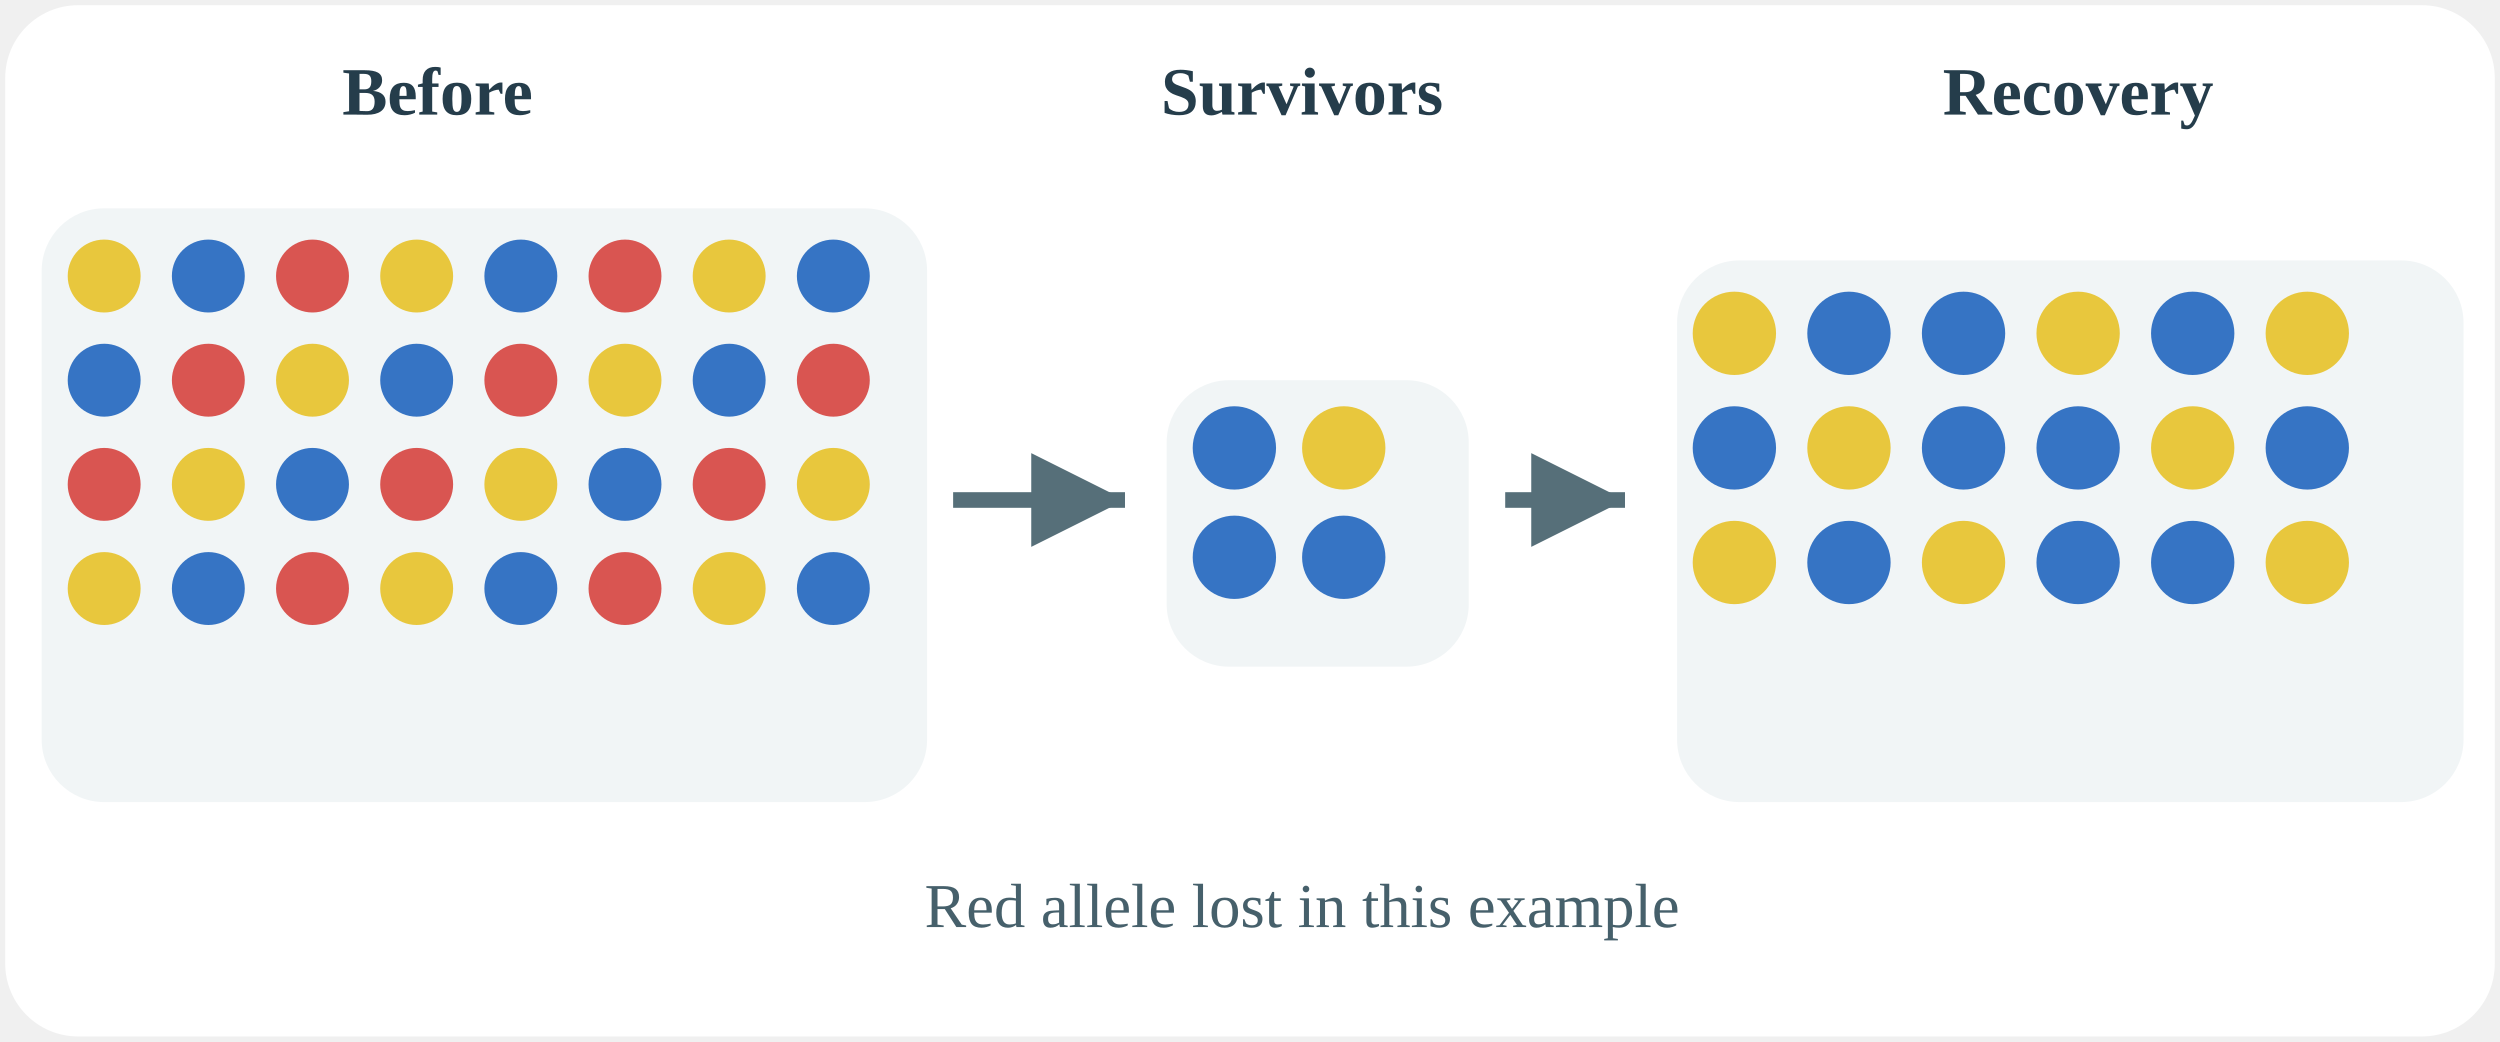
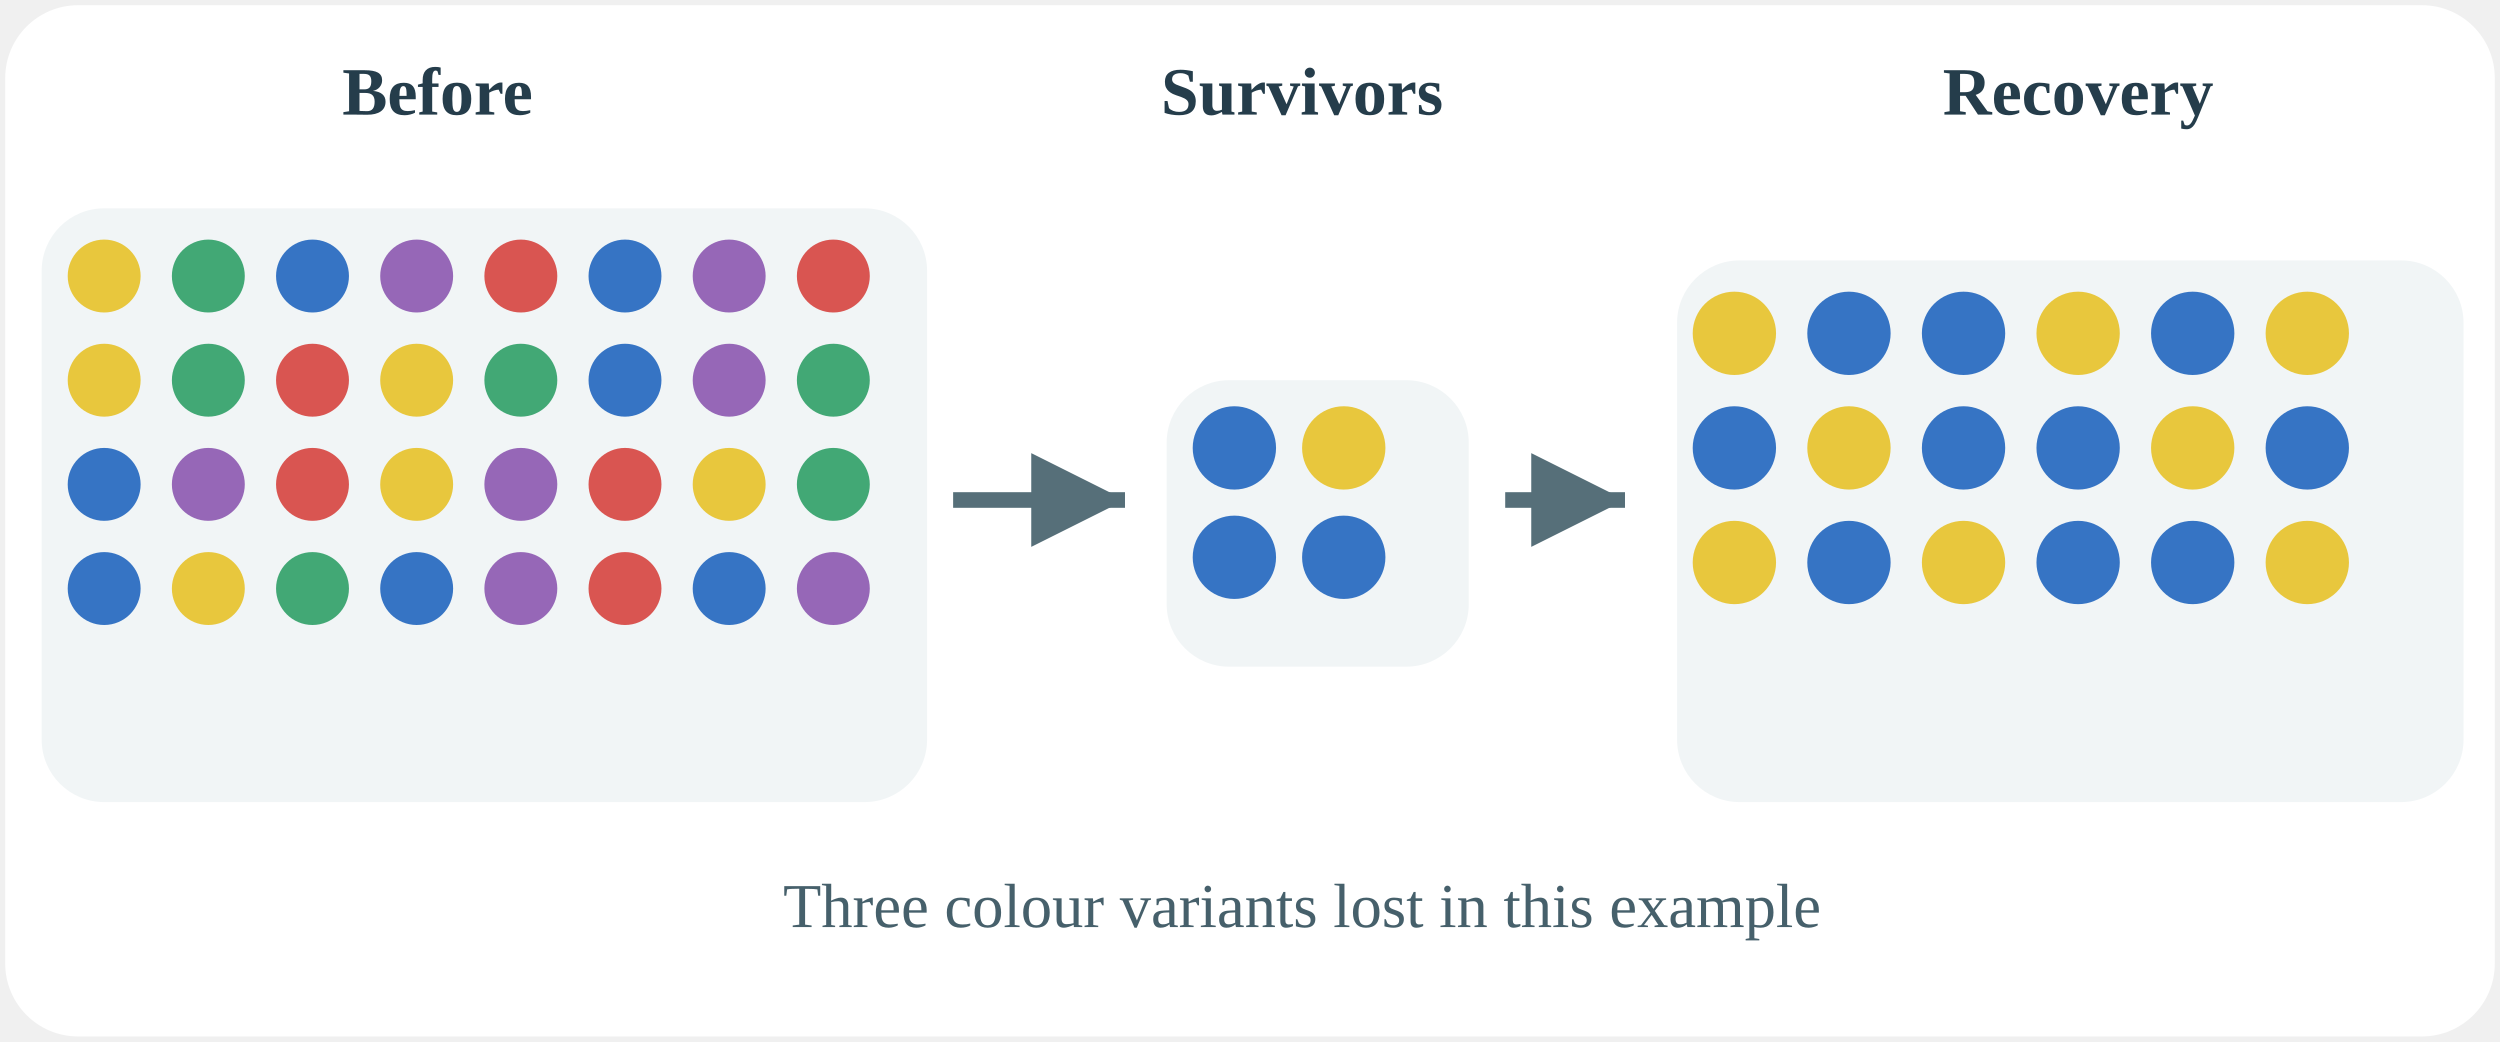
- <svg xmlns="http://www.w3.org/2000/svg" viewBox="0 0 480 200" role="img" aria-label="A diverse population is reduced to four survivors; the recovered population lacks the red allele.">
+ <svg xmlns="http://www.w3.org/2000/svg" viewBox="0 0 480 200" role="img" aria-label="Five illustrative colour variants are present before a bottleneck; only blue and yellow survive, and the recovered population lacks the other three.">
  <rect x="1" y="1" width="478" height="198" rx="14" fill="#ffffff" />
  <defs>
    <marker id="arr" markerWidth="8" markerHeight="8" refX="6" refY="3" orient="auto">
      <path d="M0 0 L6 3 L0 6 Z" fill="#566f79" />
    </marker>
  </defs>
  <text x="84" y="22" font-size="13" font-weight="700" fill="#253d4b" text-anchor="middle">Before</text>
  <text x="250" y="22" font-size="13" font-weight="700" fill="#253d4b" text-anchor="middle">Survivors</text>
  <text x="399" y="22" font-size="13" font-weight="700" fill="#253d4b" text-anchor="middle">Recovery</text>
  <rect x="8" y="40" width="170" height="114" rx="12" fill="#f1f5f6" />
  <circle cx="20" cy="53" r="7" fill="#e8c73d" />
-   <circle cx="40" cy="53" r="7" fill="#3674c4" />
-   <circle cx="60" cy="53" r="7" fill="#d95551" />
-   <circle cx="80" cy="53" r="7" fill="#e8c73d" />
-   <circle cx="100" cy="53" r="7" fill="#3674c4" />
-   <circle cx="120" cy="53" r="7" fill="#d95551" />
-   <circle cx="140" cy="53" r="7" fill="#e8c73d" />
-   <circle cx="160" cy="53" r="7" fill="#3674c4" />
-   <circle cx="20" cy="73" r="7" fill="#3674c4" />
-   <circle cx="40" cy="73" r="7" fill="#d95551" />
-   <circle cx="60" cy="73" r="7" fill="#e8c73d" />
-   <circle cx="80" cy="73" r="7" fill="#3674c4" />
-   <circle cx="100" cy="73" r="7" fill="#d95551" />
-   <circle cx="120" cy="73" r="7" fill="#e8c73d" />
-   <circle cx="140" cy="73" r="7" fill="#3674c4" />
-   <circle cx="160" cy="73" r="7" fill="#d95551" />
-   <circle cx="20" cy="93" r="7" fill="#d95551" />
-   <circle cx="40" cy="93" r="7" fill="#e8c73d" />
-   <circle cx="60" cy="93" r="7" fill="#3674c4" />
-   <circle cx="80" cy="93" r="7" fill="#d95551" />
-   <circle cx="100" cy="93" r="7" fill="#e8c73d" />
-   <circle cx="120" cy="93" r="7" fill="#3674c4" />
-   <circle cx="140" cy="93" r="7" fill="#d95551" />
-   <circle cx="160" cy="93" r="7" fill="#e8c73d" />
-   <circle cx="20" cy="113" r="7" fill="#e8c73d" />
-   <circle cx="40" cy="113" r="7" fill="#3674c4" />
-   <circle cx="60" cy="113" r="7" fill="#d95551" />
-   <circle cx="80" cy="113" r="7" fill="#e8c73d" />
-   <circle cx="100" cy="113" r="7" fill="#3674c4" />
+   <circle cx="40" cy="53" r="7" fill="#42a875" />
+   <circle cx="60" cy="53" r="7" fill="#3674c4" />
+   <circle cx="80" cy="53" r="7" fill="#9667b7" />
+   <circle cx="100" cy="53" r="7" fill="#d95551" />
+   <circle cx="120" cy="53" r="7" fill="#3674c4" />
+   <circle cx="140" cy="53" r="7" fill="#9667b7" />
+   <circle cx="160" cy="53" r="7" fill="#d95551" />
+   <circle cx="20" cy="73" r="7" fill="#e8c73d" />
+   <circle cx="40" cy="73" r="7" fill="#42a875" />
+   <circle cx="60" cy="73" r="7" fill="#d95551" />
+   <circle cx="80" cy="73" r="7" fill="#e8c73d" />
+   <circle cx="100" cy="73" r="7" fill="#42a875" />
+   <circle cx="120" cy="73" r="7" fill="#3674c4" />
+   <circle cx="140" cy="73" r="7" fill="#9667b7" />
+   <circle cx="160" cy="73" r="7" fill="#42a875" />
+   <circle cx="20" cy="93" r="7" fill="#3674c4" />
+   <circle cx="40" cy="93" r="7" fill="#9667b7" />
+   <circle cx="60" cy="93" r="7" fill="#d95551" />
+   <circle cx="80" cy="93" r="7" fill="#e8c73d" />
+   <circle cx="100" cy="93" r="7" fill="#9667b7" />
+   <circle cx="120" cy="93" r="7" fill="#d95551" />
+   <circle cx="140" cy="93" r="7" fill="#e8c73d" />
+   <circle cx="160" cy="93" r="7" fill="#42a875" />
+   <circle cx="20" cy="113" r="7" fill="#3674c4" />
+   <circle cx="40" cy="113" r="7" fill="#e8c73d" />
+   <circle cx="60" cy="113" r="7" fill="#42a875" />
+   <circle cx="80" cy="113" r="7" fill="#3674c4" />
+   <circle cx="100" cy="113" r="7" fill="#9667b7" />
  <circle cx="120" cy="113" r="7" fill="#d95551" />
-   <circle cx="140" cy="113" r="7" fill="#e8c73d" />
-   <circle cx="160" cy="113" r="7" fill="#3674c4" />
+   <circle cx="140" cy="113" r="7" fill="#3674c4" />
+   <circle cx="160" cy="113" r="7" fill="#9667b7" />
  <path d="M183 96 H216" stroke="#566f79" stroke-width="3" marker-end="url(#arr)" />
  <rect x="224" y="73" width="58" height="55" rx="12" fill="#f1f5f6" />
  <circle cx="237" cy="86" r="8" fill="#3674c4" />
  <circle cx="258" cy="86" r="8" fill="#e8c73d" />
  <circle cx="237" cy="107" r="8" fill="#3674c4" />
  <circle cx="258" cy="107" r="8" fill="#3674c4" />
  <path d="M289 96 H312" stroke="#566f79" stroke-width="3" marker-end="url(#arr)" />
  <rect x="322" y="50" width="151" height="104" rx="12" fill="#f1f5f6" />
  <circle cx="333" cy="64" r="8" fill="#e8c73d" />
  <circle cx="355" cy="64" r="8" fill="#3674c4" />
  <circle cx="377" cy="64" r="8" fill="#3674c4" />
  <circle cx="399" cy="64" r="8" fill="#e8c73d" />
  <circle cx="421" cy="64" r="8" fill="#3674c4" />
  <circle cx="443" cy="64" r="8" fill="#e8c73d" />
  <circle cx="333" cy="86" r="8" fill="#3674c4" />
  <circle cx="355" cy="86" r="8" fill="#e8c73d" />
  <circle cx="377" cy="86" r="8" fill="#3674c4" />
  <circle cx="399" cy="86" r="8" fill="#3674c4" />
  <circle cx="421" cy="86" r="8" fill="#e8c73d" />
  <circle cx="443" cy="86" r="8" fill="#3674c4" />
  <circle cx="333" cy="108" r="8" fill="#e8c73d" />
  <circle cx="355" cy="108" r="8" fill="#3674c4" />
  <circle cx="377" cy="108" r="8" fill="#e8c73d" />
  <circle cx="399" cy="108" r="8" fill="#3674c4" />
  <circle cx="421" cy="108" r="8" fill="#3674c4" />
  <circle cx="443" cy="108" r="8" fill="#e8c73d" />
-   <text x="250" y="178" font-size="12" fill="#46606b" text-anchor="middle">Red allele lost in this example</text>
+   <text x="250" y="178" font-size="12" fill="#46606b" text-anchor="middle">Three colour variants lost in this example</text>
</svg>
